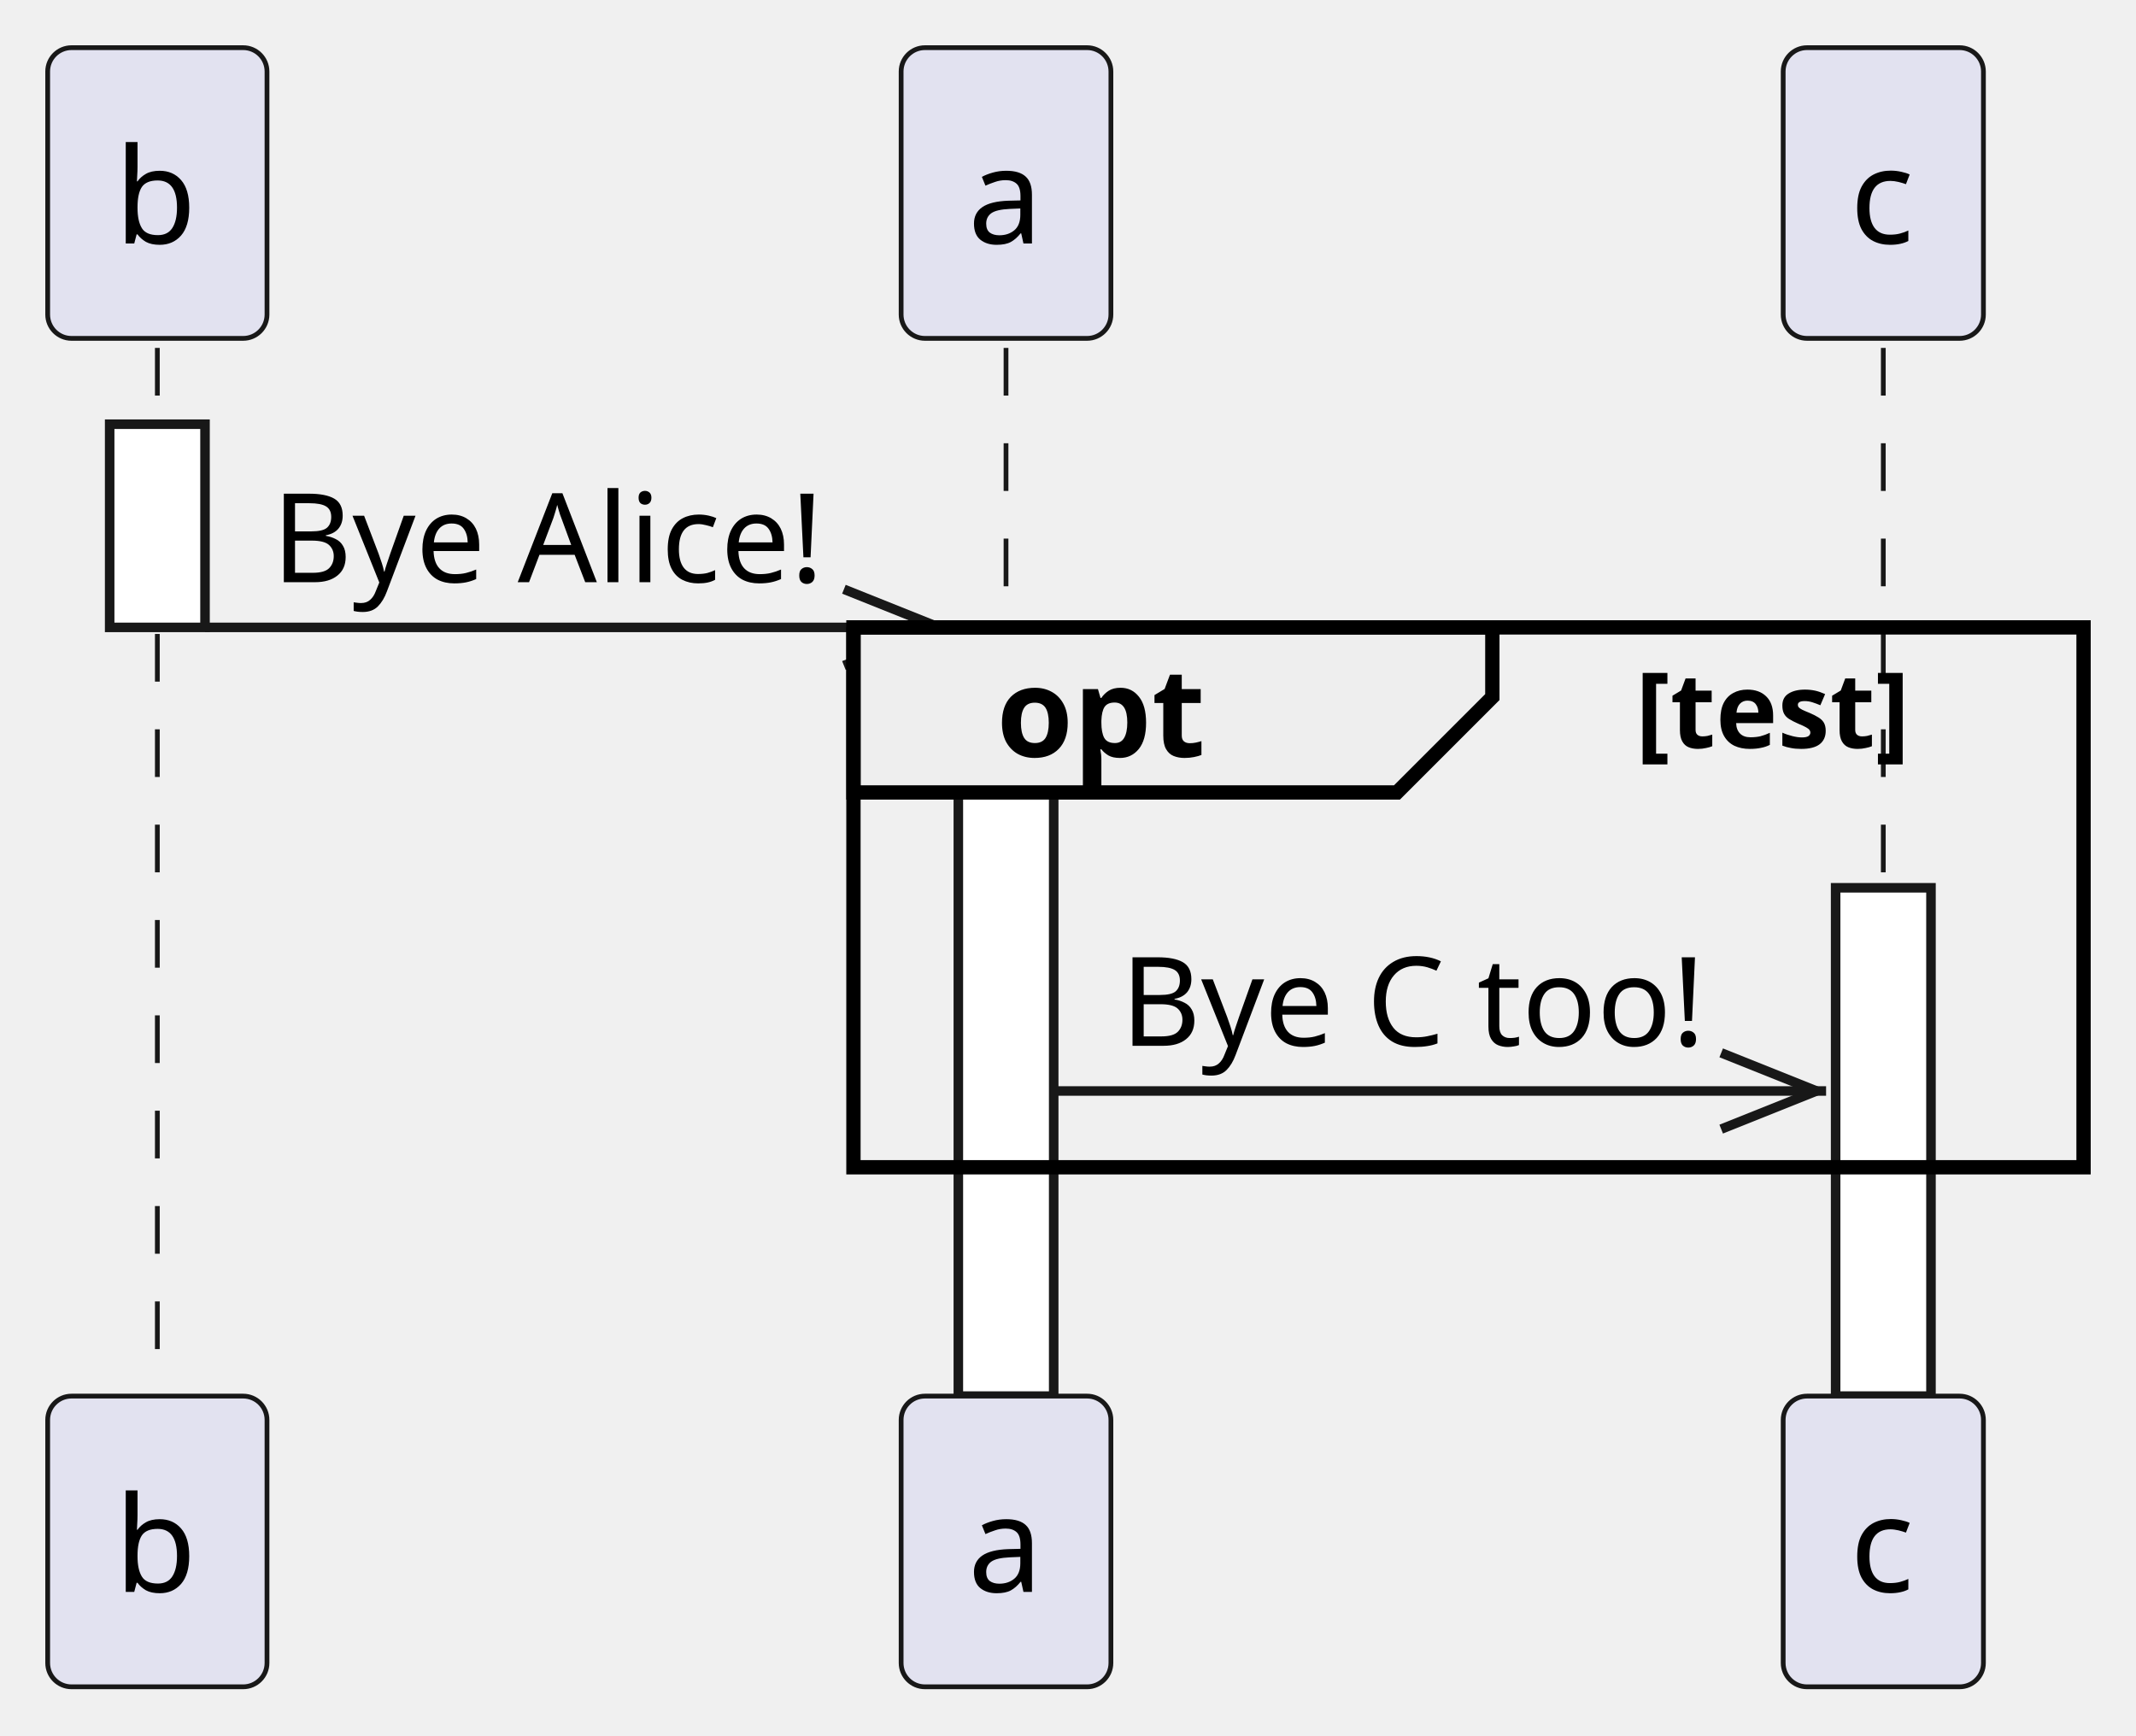
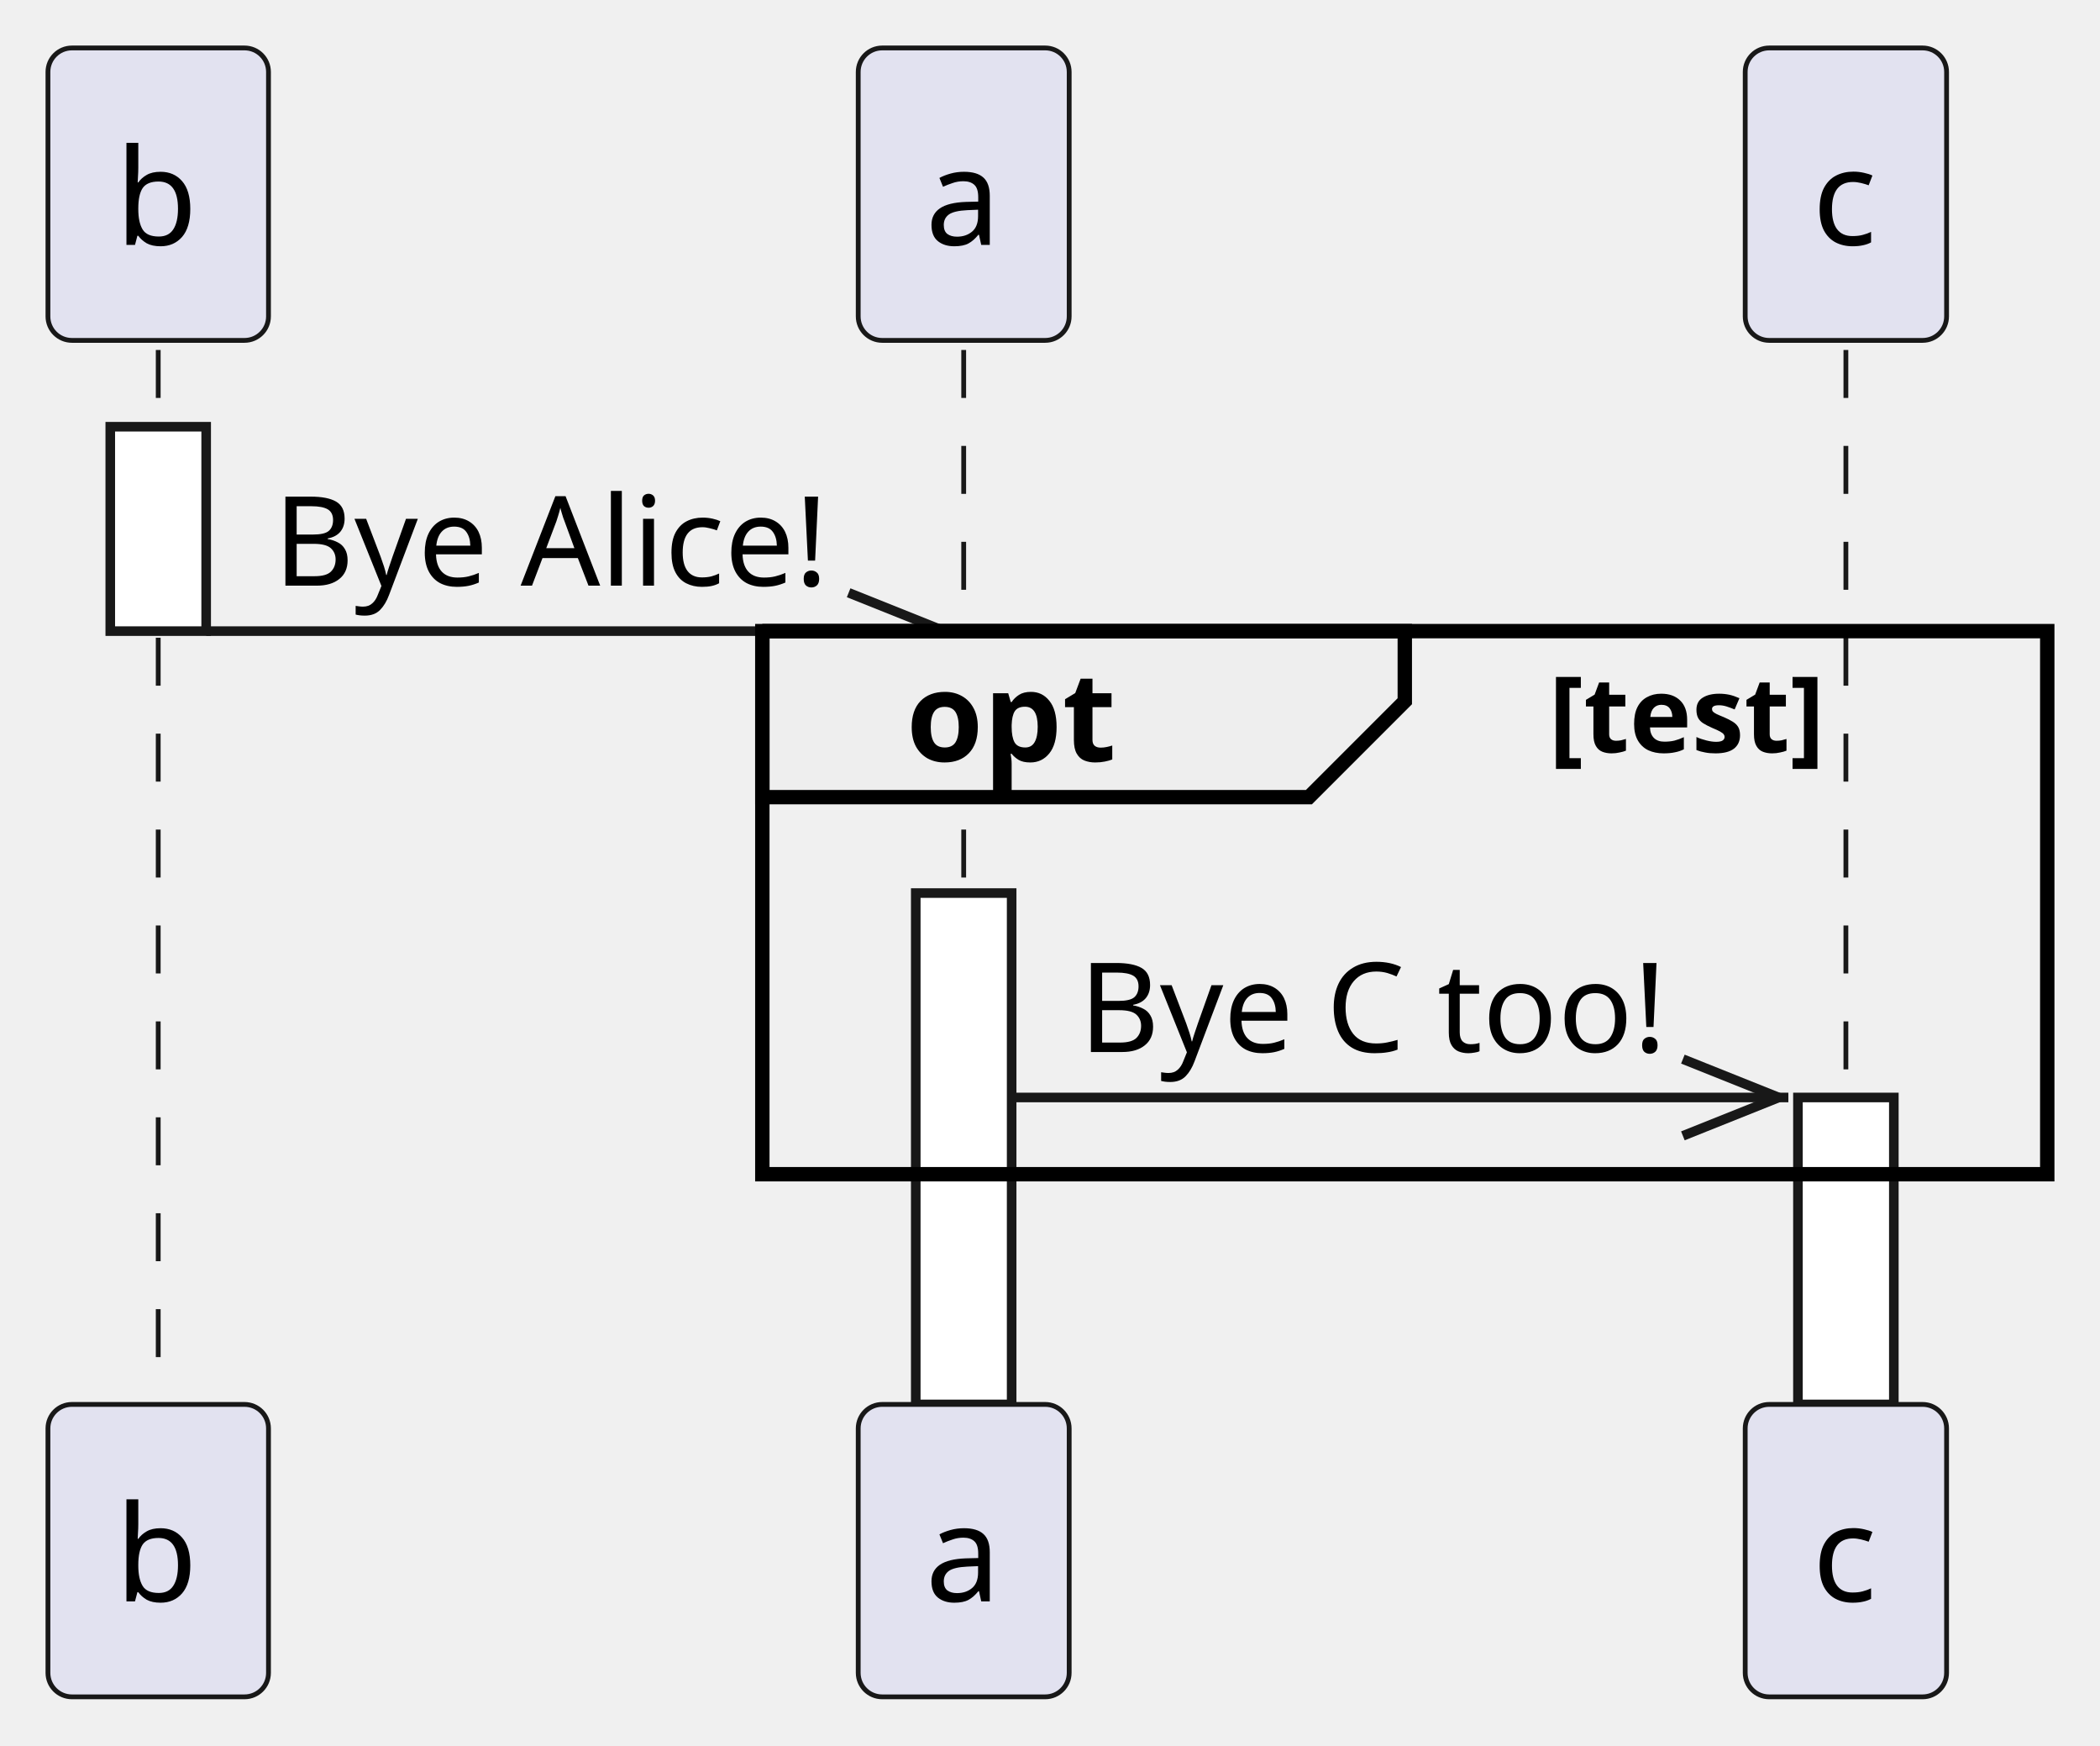
- <svg xmlns="http://www.w3.org/2000/svg" contentStyleType="text/css" height="182px" preserveAspectRatio="none" style="width:224px;height:182px;background:#FFFFFF;" version="1.1" viewBox="0 0 224 182" width="224px" zoomAndPan="magnify">
+ <svg xmlns="http://www.w3.org/2000/svg" contentStyleType="text/css" height="182px" preserveAspectRatio="none" style="width:219px;height:182px;background:#FFFFFF;" version="1.1" viewBox="0 0 219 182" width="219px" zoomAndPan="magnify">
  <defs />
  <g>
    <line style="stroke:#181818;stroke-width:0.5;stroke-dasharray:5.0,5.0;" x1="16.5" x2="16.5" y1="36.488" y2="146.42" />
    <rect fill="#FFFFFF" height="21.311" style="stroke:#181818;stroke-width:1.0;" width="10" x="11.5" y="44.488" />
-     <line style="stroke:#181818;stroke-width:0.5;stroke-dasharray:5.0,5.0;" x1="105.5" x2="105.5" y1="36.488" y2="146.42" />
-     <rect fill="#FFFFFF" height="80.621" style="stroke:#181818;stroke-width:1.0;" width="10" x="100.5" y="65.799" />
-     <line style="stroke:#181818;stroke-width:0.5;stroke-dasharray:5.0,5.0;" x1="197.5" x2="197.5" y1="36.488" y2="146.42" />
-     <rect fill="#FFFFFF" height="53.31" style="stroke:#181818;stroke-width:1.0;" width="10" x="192.5" y="93.109" />
+     <line style="stroke:#181818;stroke-width:0.5;stroke-dasharray:5.0,5.0;" x1="100.5" x2="100.5" y1="36.488" y2="146.42" />
+     <rect fill="#FFFFFF" height="53.31" style="stroke:#181818;stroke-width:1.0;" width="10" x="95.5" y="93.109" />
+     <line style="stroke:#181818;stroke-width:0.5;stroke-dasharray:5.0,5.0;" x1="192.5" x2="192.5" y1="36.488" y2="146.42" />
+     <rect fill="#FFFFFF" height="32" style="stroke:#181818;stroke-width:1.0;" width="10" x="187.5" y="114.42" />
    <rect fill="#E2E2F0" height="30.488" rx="2.5" ry="2.5" style="stroke:#181818;stroke-width:0.5;" width="23" x="5" y="5" />
    <text fill="#000000" font-family="sans-serif" font-size="14" lengthAdjust="spacing" textLength="9" x="12" y="25.535">b</text>
-     <rect fill="#E2E2F0" height="30.488" rx="2.5" ry="2.5" style="stroke:#181818;stroke-width:0.5;" width="22" x="94.5" y="5" />
-     <text fill="#000000" font-family="sans-serif" font-size="14" lengthAdjust="spacing" textLength="8" x="101.5" y="25.535">a</text>
-     <rect fill="#E2E2F0" height="30.488" rx="2.5" ry="2.5" style="stroke:#181818;stroke-width:0.5;" width="21" x="187" y="5" />
-     <text fill="#000000" font-family="sans-serif" font-size="14" lengthAdjust="spacing" textLength="7" x="194" y="25.535">c</text>
+     <rect fill="#E2E2F0" height="30.488" rx="2.5" ry="2.5" style="stroke:#181818;stroke-width:0.5;" width="22" x="89.5" y="5" />
+     <text fill="#000000" font-family="sans-serif" font-size="14" lengthAdjust="spacing" textLength="8" x="96.5" y="25.535">a</text>
+     <rect fill="#E2E2F0" height="30.488" rx="2.5" ry="2.5" style="stroke:#181818;stroke-width:0.5;" width="21" x="182" y="5" />
+     <text fill="#000000" font-family="sans-serif" font-size="14" lengthAdjust="spacing" textLength="7" x="189" y="25.535">c</text>
    <rect fill="#E2E2F0" height="30.488" rx="2.5" ry="2.5" style="stroke:#181818;stroke-width:0.5;" width="23" x="5" y="146.42" />
    <text fill="#000000" font-family="sans-serif" font-size="14" lengthAdjust="spacing" textLength="9" x="12" y="166.955">b</text>
-     <rect fill="#E2E2F0" height="30.488" rx="2.5" ry="2.5" style="stroke:#181818;stroke-width:0.5;" width="22" x="94.5" y="146.42" />
-     <text fill="#000000" font-family="sans-serif" font-size="14" lengthAdjust="spacing" textLength="8" x="101.5" y="166.955">a</text>
-     <rect fill="#E2E2F0" height="30.488" rx="2.5" ry="2.5" style="stroke:#181818;stroke-width:0.5;" width="21" x="187" y="146.42" />
-     <text fill="#000000" font-family="sans-serif" font-size="14" lengthAdjust="spacing" textLength="7" x="194" y="166.955">c</text>
+     <rect fill="#E2E2F0" height="30.488" rx="2.5" ry="2.5" style="stroke:#181818;stroke-width:0.5;" width="22" x="89.5" y="146.42" />
+     <text fill="#000000" font-family="sans-serif" font-size="14" lengthAdjust="spacing" textLength="8" x="96.5" y="166.955">a</text>
+     <rect fill="#E2E2F0" height="30.488" rx="2.5" ry="2.5" style="stroke:#181818;stroke-width:0.5;" width="21" x="182" y="146.42" />
+     <text fill="#000000" font-family="sans-serif" font-size="14" lengthAdjust="spacing" textLength="7" x="189" y="166.955">c</text>
    <line style="stroke:#181818;stroke-width:1.0;" x1="98.5" x2="88.5" y1="65.799" y2="61.799" />
    <line style="stroke:#181818;stroke-width:1.0;" x1="98.5" x2="88.5" y1="65.799" y2="69.799" />
    <line style="stroke:#181818;stroke-width:1.0;" x1="21.5" x2="99.5" y1="65.799" y2="65.799" />
    <text fill="#000000" font-family="sans-serif" font-size="13" lengthAdjust="spacing" textLength="60" x="28.5" y="61.057">Bye Alice!</text>
-     <path d="M89.5,65.799 L156.5,65.799 L156.5,73.109 L146.5,83.109 L89.5,83.109 L89.5,65.799 " fill="#EEEEEE" style="stroke:#000000;stroke-width:1.5;" />
-     <rect fill="none" height="56.621" style="stroke:#000000;stroke-width:1.5;" width="129" x="89.5" y="65.799" />
-     <text fill="#000000" font-family="sans-serif" font-size="13" font-weight="bold" lengthAdjust="spacing" textLength="22" x="104.5" y="79.367">opt</text>
-     <text fill="#000000" font-family="sans-serif" font-size="11" font-weight="bold" lengthAdjust="spacing" textLength="28" x="171.5" y="78.434">[test]</text>
-     <line style="stroke:#181818;stroke-width:1.0;" x1="190.5" x2="180.5" y1="114.42" y2="110.42" />
-     <line style="stroke:#181818;stroke-width:1.0;" x1="190.5" x2="180.5" y1="114.42" y2="118.42" />
-     <line style="stroke:#181818;stroke-width:1.0;" x1="110.5" x2="191.5" y1="114.42" y2="114.42" />
-     <text fill="#000000" font-family="sans-serif" font-size="13" lengthAdjust="spacing" textLength="63" x="117.5" y="109.678">Bye C too!</text>
+     <path d="M79.5,65.799 L146.5,65.799 L146.5,73.109 L136.5,83.109 L79.5,83.109 L79.5,65.799 " fill="#EEEEEE" style="stroke:#000000;stroke-width:1.5;" />
+     <rect fill="none" height="56.621" style="stroke:#000000;stroke-width:1.5;" width="134" x="79.5" y="65.799" />
+     <text fill="#000000" font-family="sans-serif" font-size="13" font-weight="bold" lengthAdjust="spacing" textLength="22" x="94.5" y="79.367">opt</text>
+     <text fill="#000000" font-family="sans-serif" font-size="11" font-weight="bold" lengthAdjust="spacing" textLength="28" x="161.5" y="78.434">[test]</text>
+     <line style="stroke:#181818;stroke-width:1.0;" x1="185.5" x2="175.5" y1="114.42" y2="110.42" />
+     <line style="stroke:#181818;stroke-width:1.0;" x1="185.5" x2="175.5" y1="114.42" y2="118.42" />
+     <line style="stroke:#181818;stroke-width:1.0;" x1="105.5" x2="186.5" y1="114.42" y2="114.42" />
+     <text fill="#000000" font-family="sans-serif" font-size="13" lengthAdjust="spacing" textLength="63" x="112.5" y="109.678">Bye C too!</text>
  </g>
</svg>
